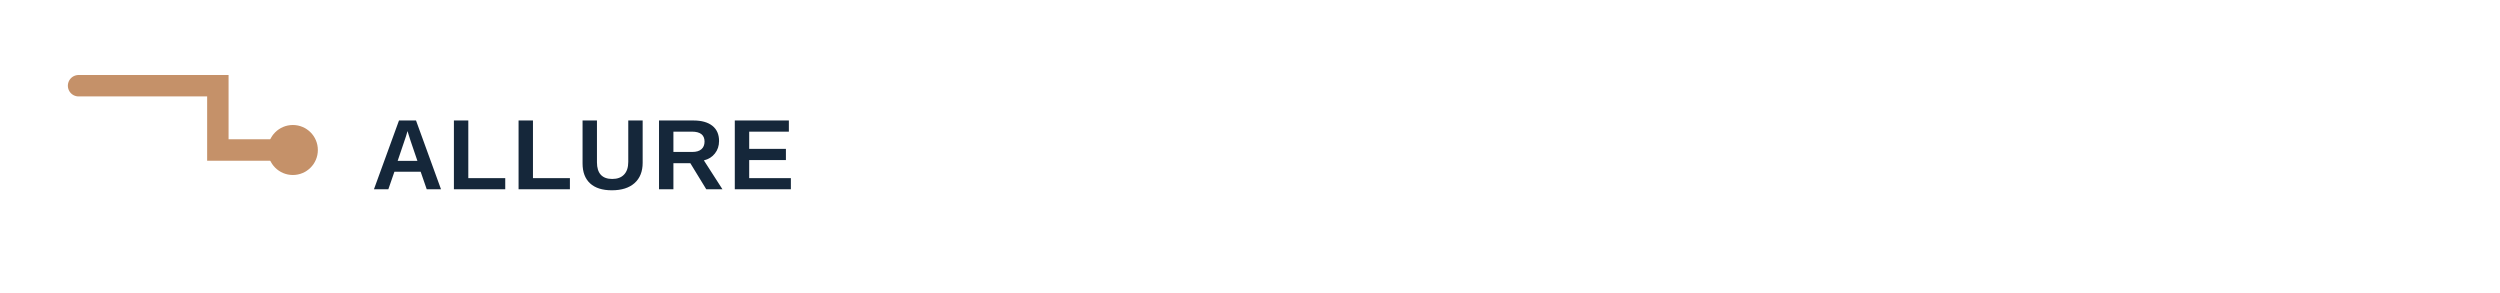
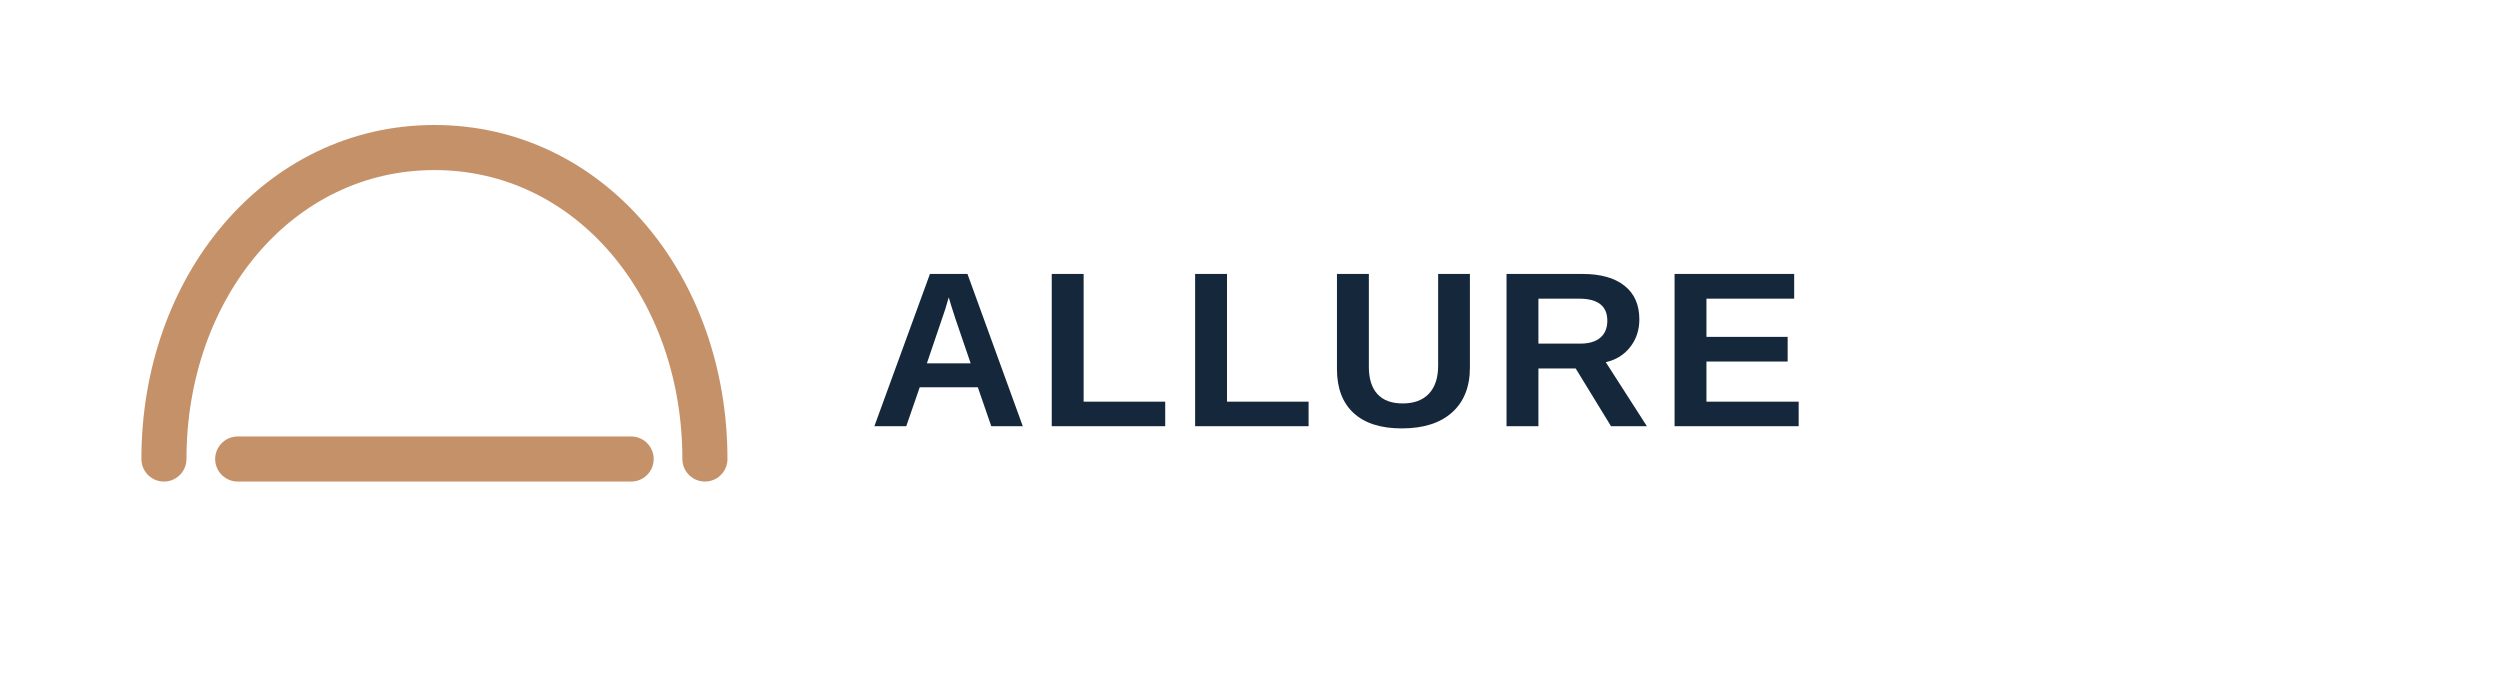
- <svg xmlns="http://www.w3.org/2000/svg" viewBox="0 0 700 82" role="img" aria-label="Allure Plumbing Corp. logo concept A">
-   <path d="M22 24h39v18h19" fill="none" stroke="#c59169" stroke-width="6" stroke-linecap="round" />
-   <circle cx="82" cy="42" r="7" fill="#c59169" />
-   <text x="104" y="53" fill="#15273a" font-family="Arial,sans-serif" font-weight="800" font-size="28" letter-spacing="1">ALLURE</text>
+ <svg xmlns="http://www.w3.org/2000/svg" viewBox="0 0 305 82" role="img" aria-label="Allure Plumbing Corp. logo concept A">
+   <g fill="none" stroke="#c59169" stroke-width="5.5" stroke-linecap="round" stroke-linejoin="round">
+     <path d="M20 56c0-21 14-38 33-38s33 17 33 38M29 56h48" />
+   </g>
+   <text x="106" y="52" fill="#15273a" font-family="Arial,sans-serif" font-weight="800" font-size="27" letter-spacing="1">ALLURE</text>
</svg>
